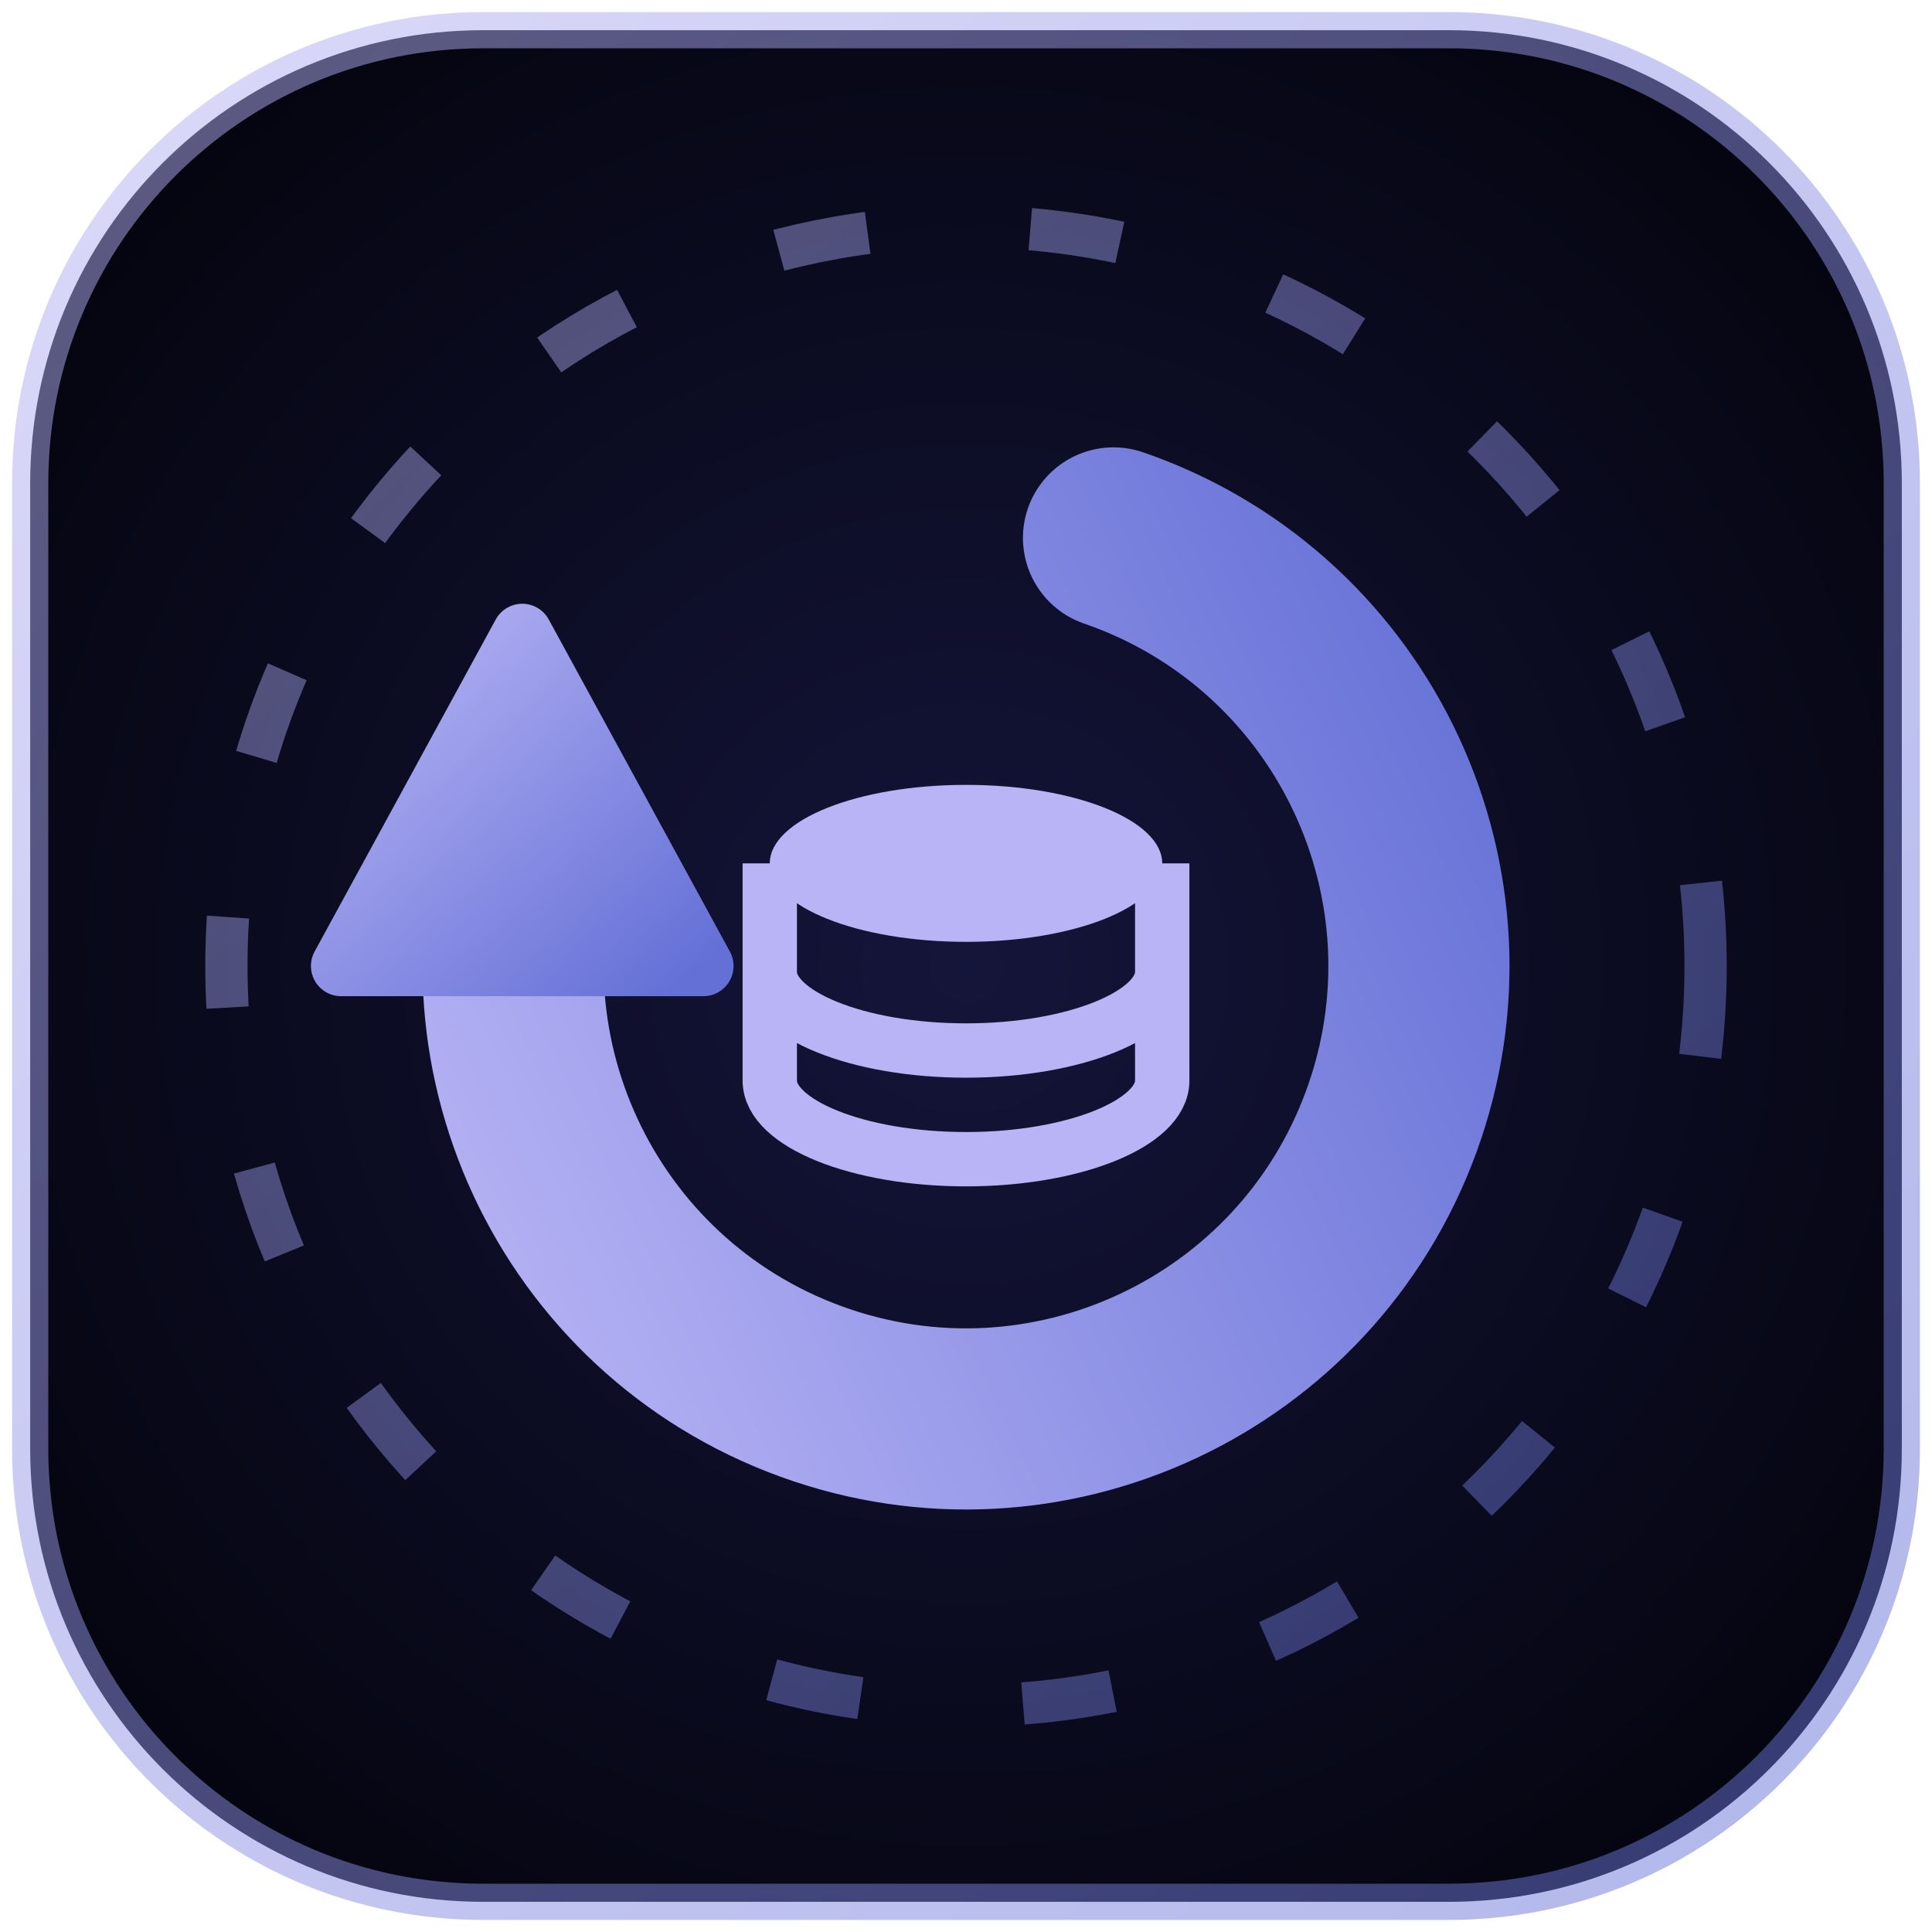
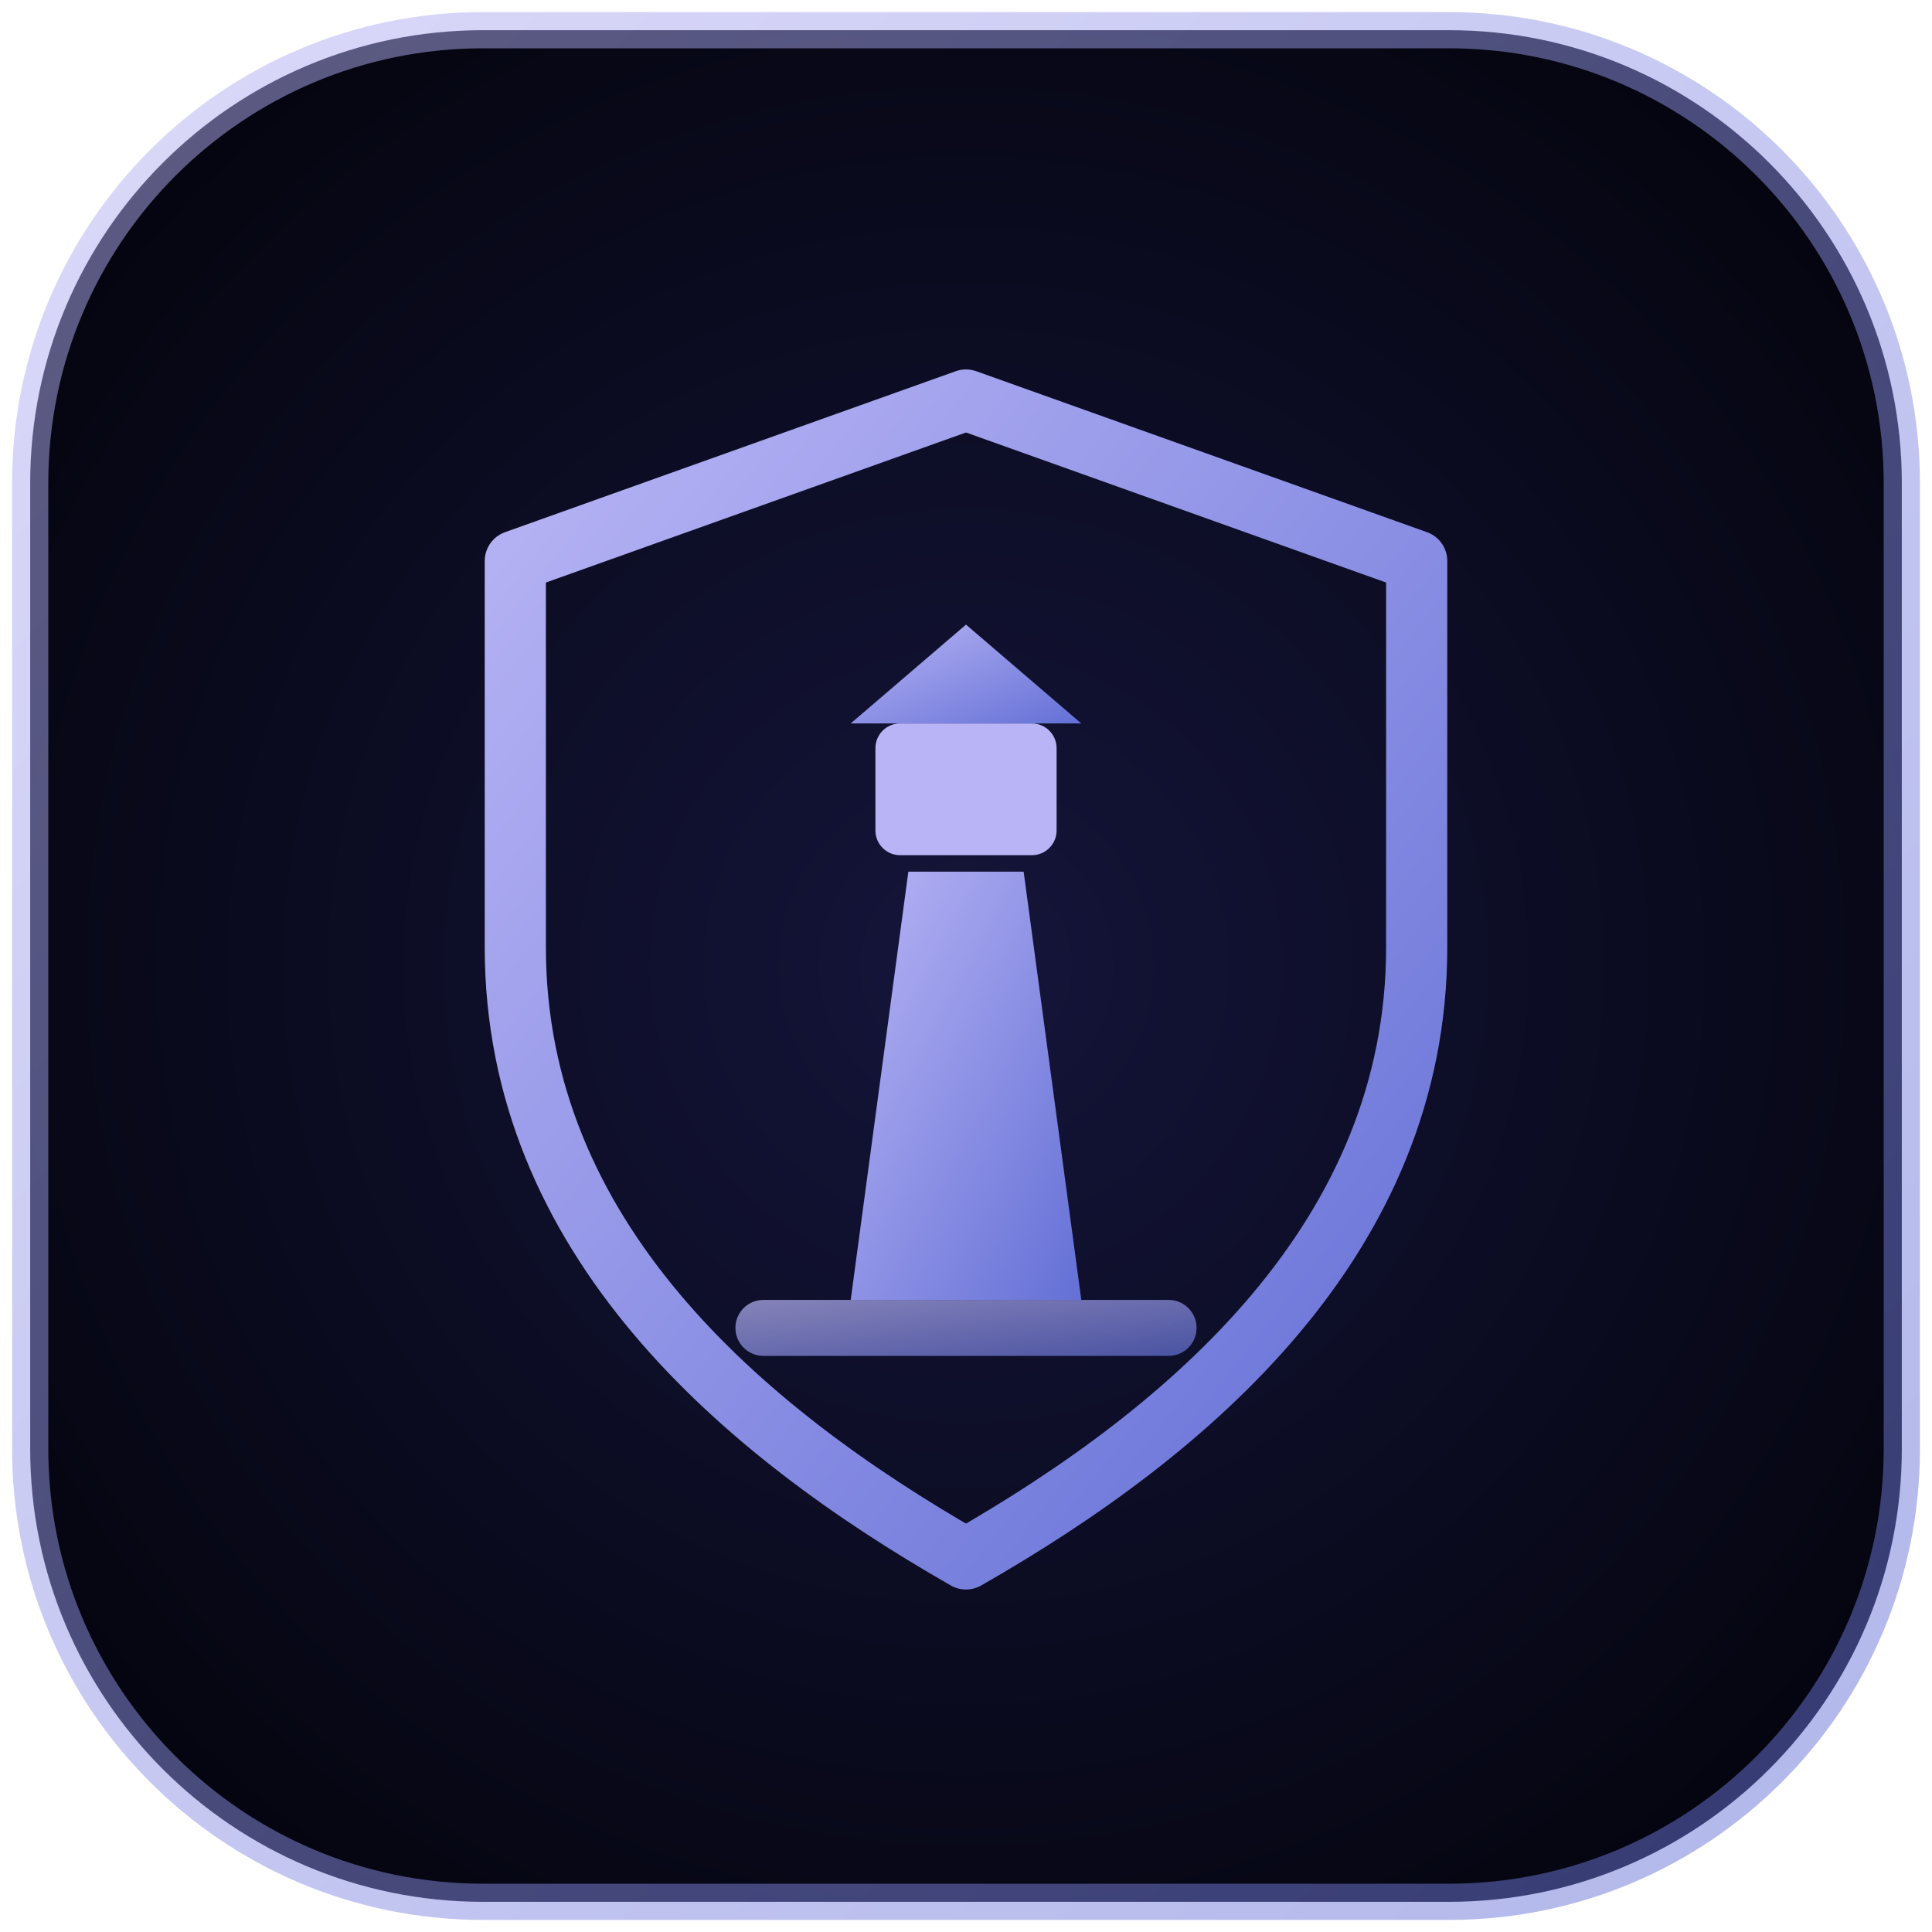
<svg xmlns="http://www.w3.org/2000/svg" viewBox="0 0 64 64">
  <defs>
    <linearGradient id="g" x1="0" y1="0" x2="1" y2="1">
      <stop offset="0" stop-color="#b8b4f5" />
      <stop offset="1" stop-color="#6470d6" />
    </linearGradient>
    <radialGradient id="r" cx=".5" cy=".5" r=".6">
      <stop offset="0" stop-color="#14153a" />
      <stop offset="1" stop-color="#050510" />
    </radialGradient>
  </defs>
  <rect x="1" y="1" width="62" height="62" rx="15" fill="url(#r)" stroke="url(#g)" stroke-opacity=".5" stroke-width="1.2" />
-   <circle cx="32" cy="32" r="24.5" fill="none" stroke="url(#g)" stroke-width="1.4" stroke-opacity=".45" stroke-dasharray="3 5.4" />
-   <circle cx="32" cy="32" r="15" fill="none" stroke="url(#g)" stroke-width="6" stroke-linecap="round" stroke-dasharray="66 28" transform="rotate(-70 32 32)" />
-   <polygon points="17.3,21 11.3,32 23.3,32" fill="url(#g)" stroke="url(#g)" stroke-width="2" stroke-linejoin="round" />
-   <ellipse cx="32" cy="28.6" rx="6.5" ry="2.6" fill="#b8b4f5" />
-   <path d="M25.5 28.6v7.2c0 1.4 2.9 2.6 6.5 2.6s6.5-1.2 6.5-2.6v-7.2M25.5 32.2c0 1.4 2.9 2.6 6.5 2.6s6.5-1.2 6.5-2.6" fill="none" stroke="#b8b4f5" stroke-width="1.8" />
+   <g transform="translate(32 32) scale(0.62) translate(-54 -56)">
+     <path d="M0 -17 L14 -12 V0 C14 9 7 15 0 19 C-7 15 -14 9 -14 0 V-12 Z" transform="translate(54 55) scale(1.72)" fill="none" stroke="url(#g)" stroke-width="1.9" stroke-linejoin="round" />
+     <g transform="translate(54 58) scale(.88) translate(-54 -58)">
+       <path d="M47 76 L50.5 50 L57.5 50 L61 76 Z" fill="url(#g)" />
+       <rect x="48.5" y="41" width="11" height="8" rx="1.5" fill="#b8b4f5" />
+       <path d="M47 41 L54 35 L61 41 Z" fill="url(#g)" />
+       <rect x="40" y="76" width="28" height="3.4" rx="1.7" fill="url(#g)" fill-opacity=".7" />
+     </g>
+   </g>
</svg>
